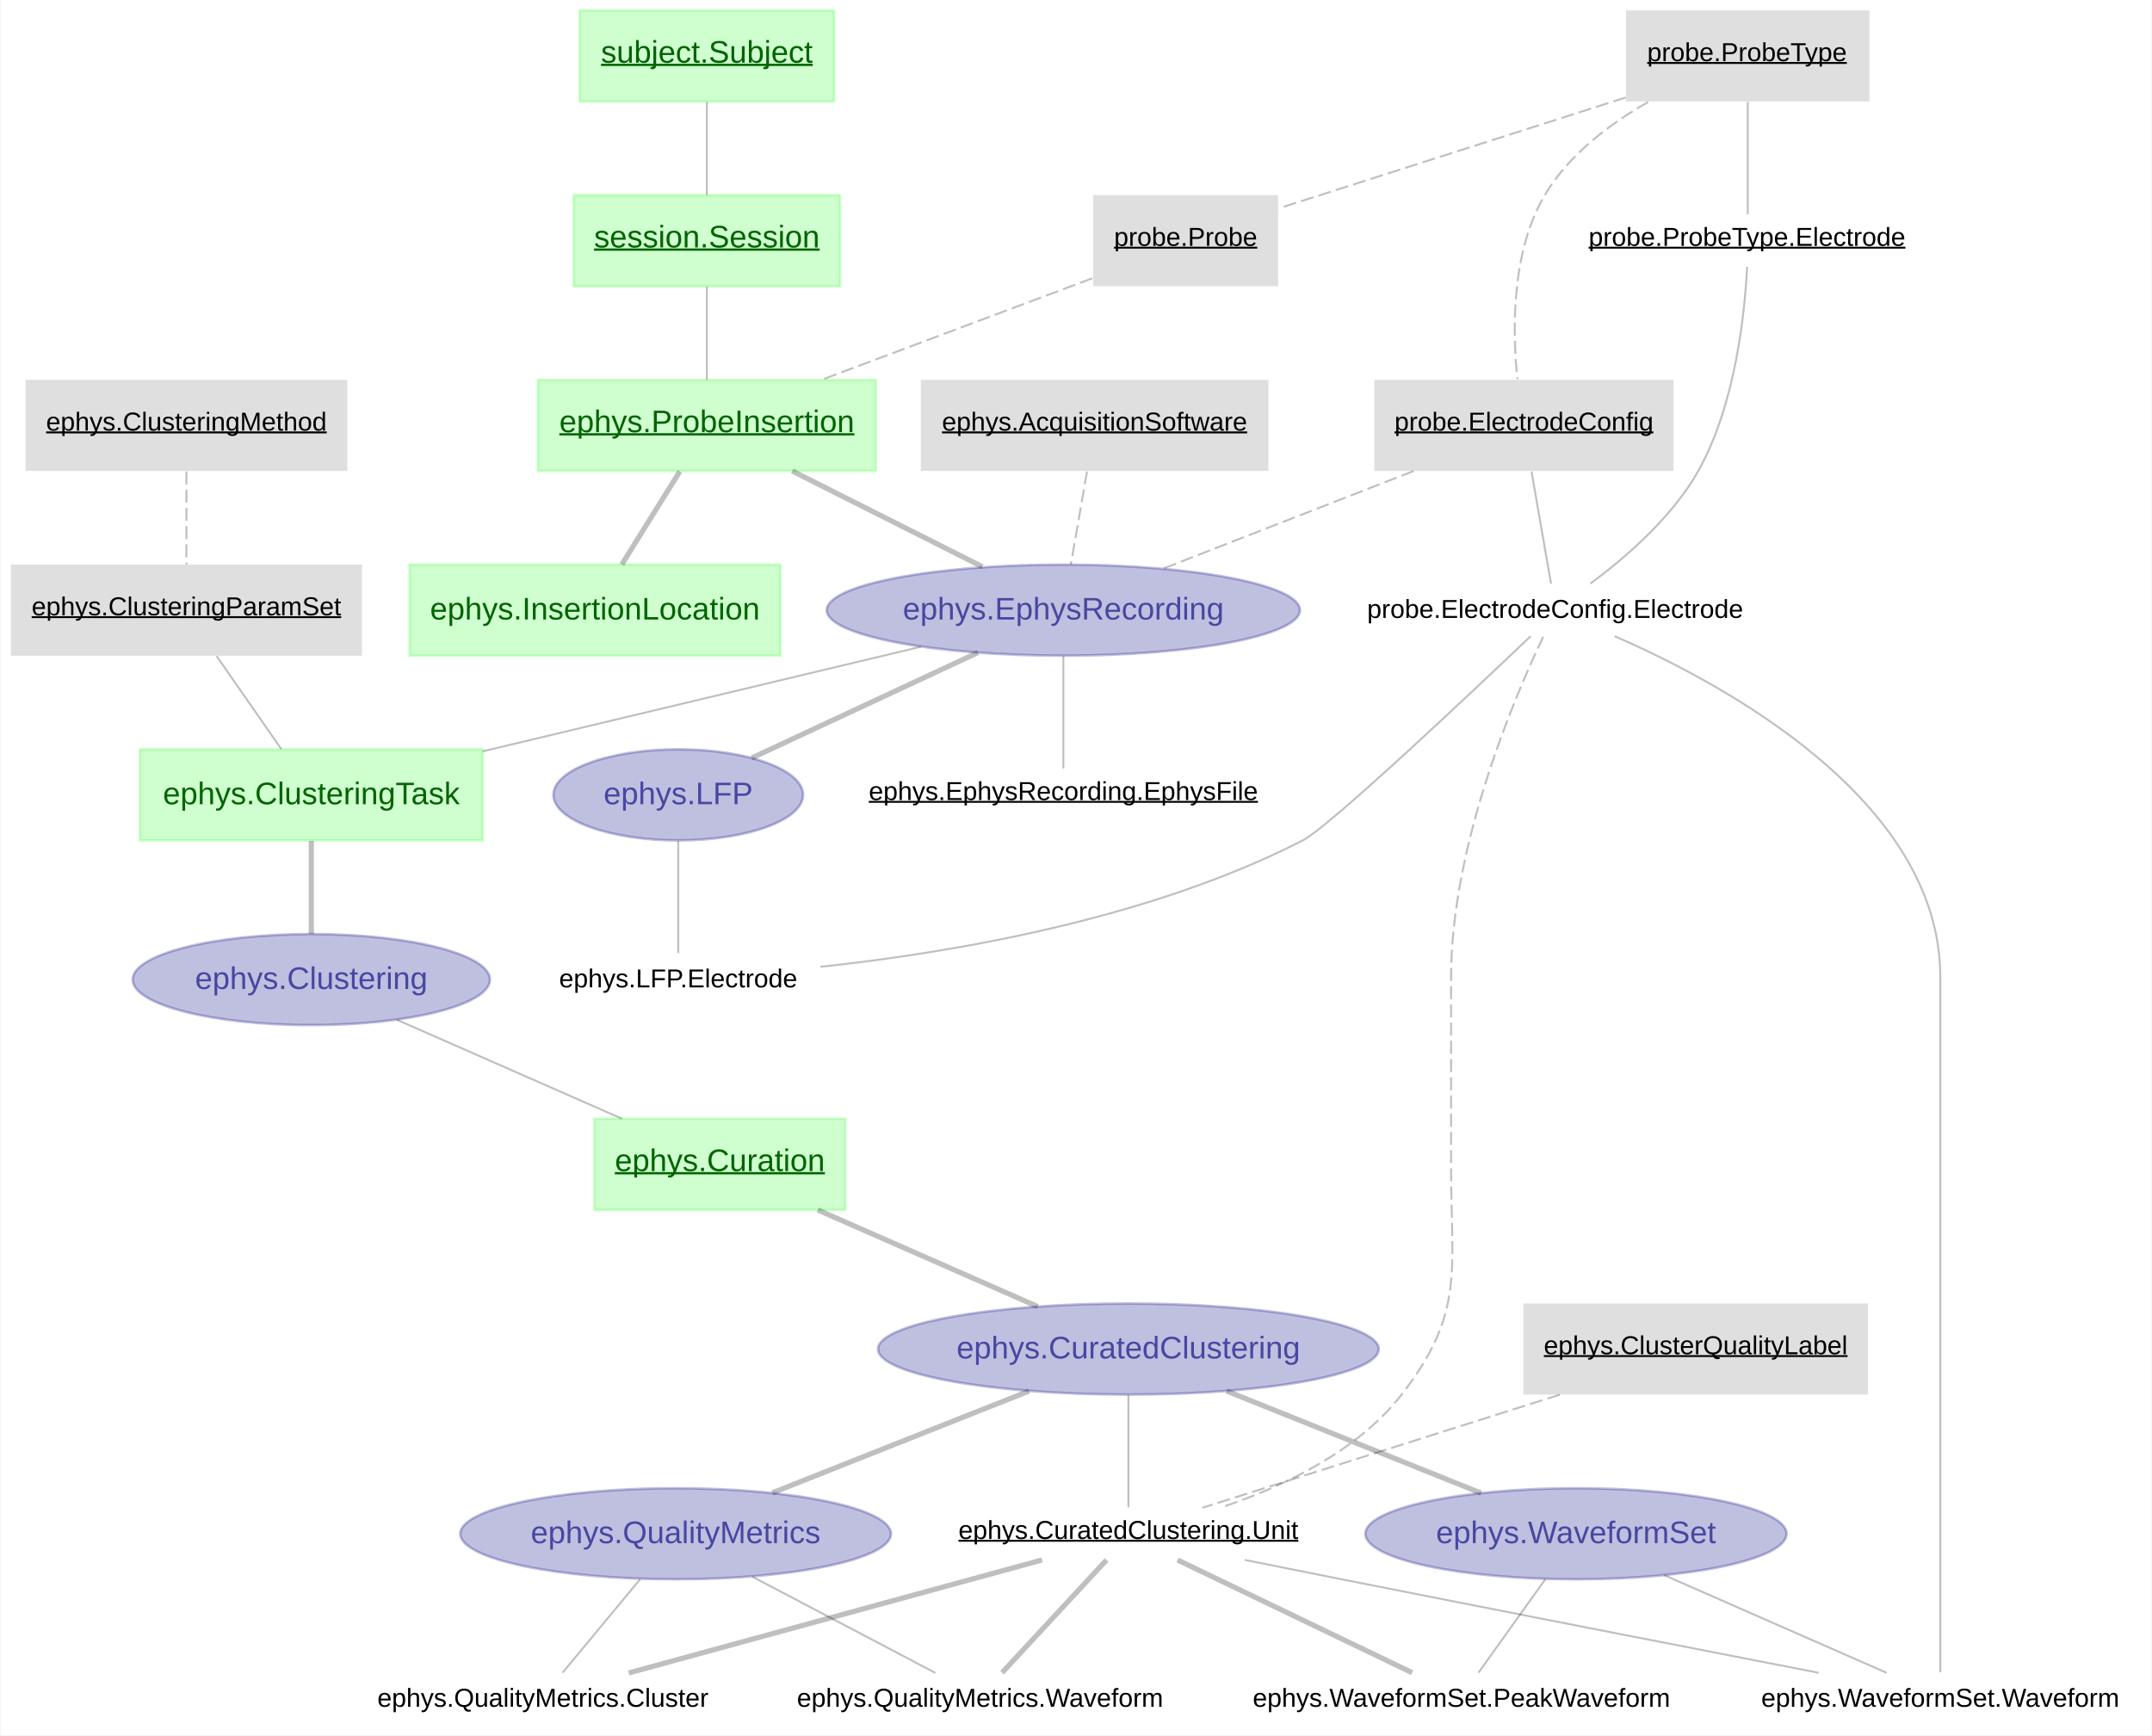
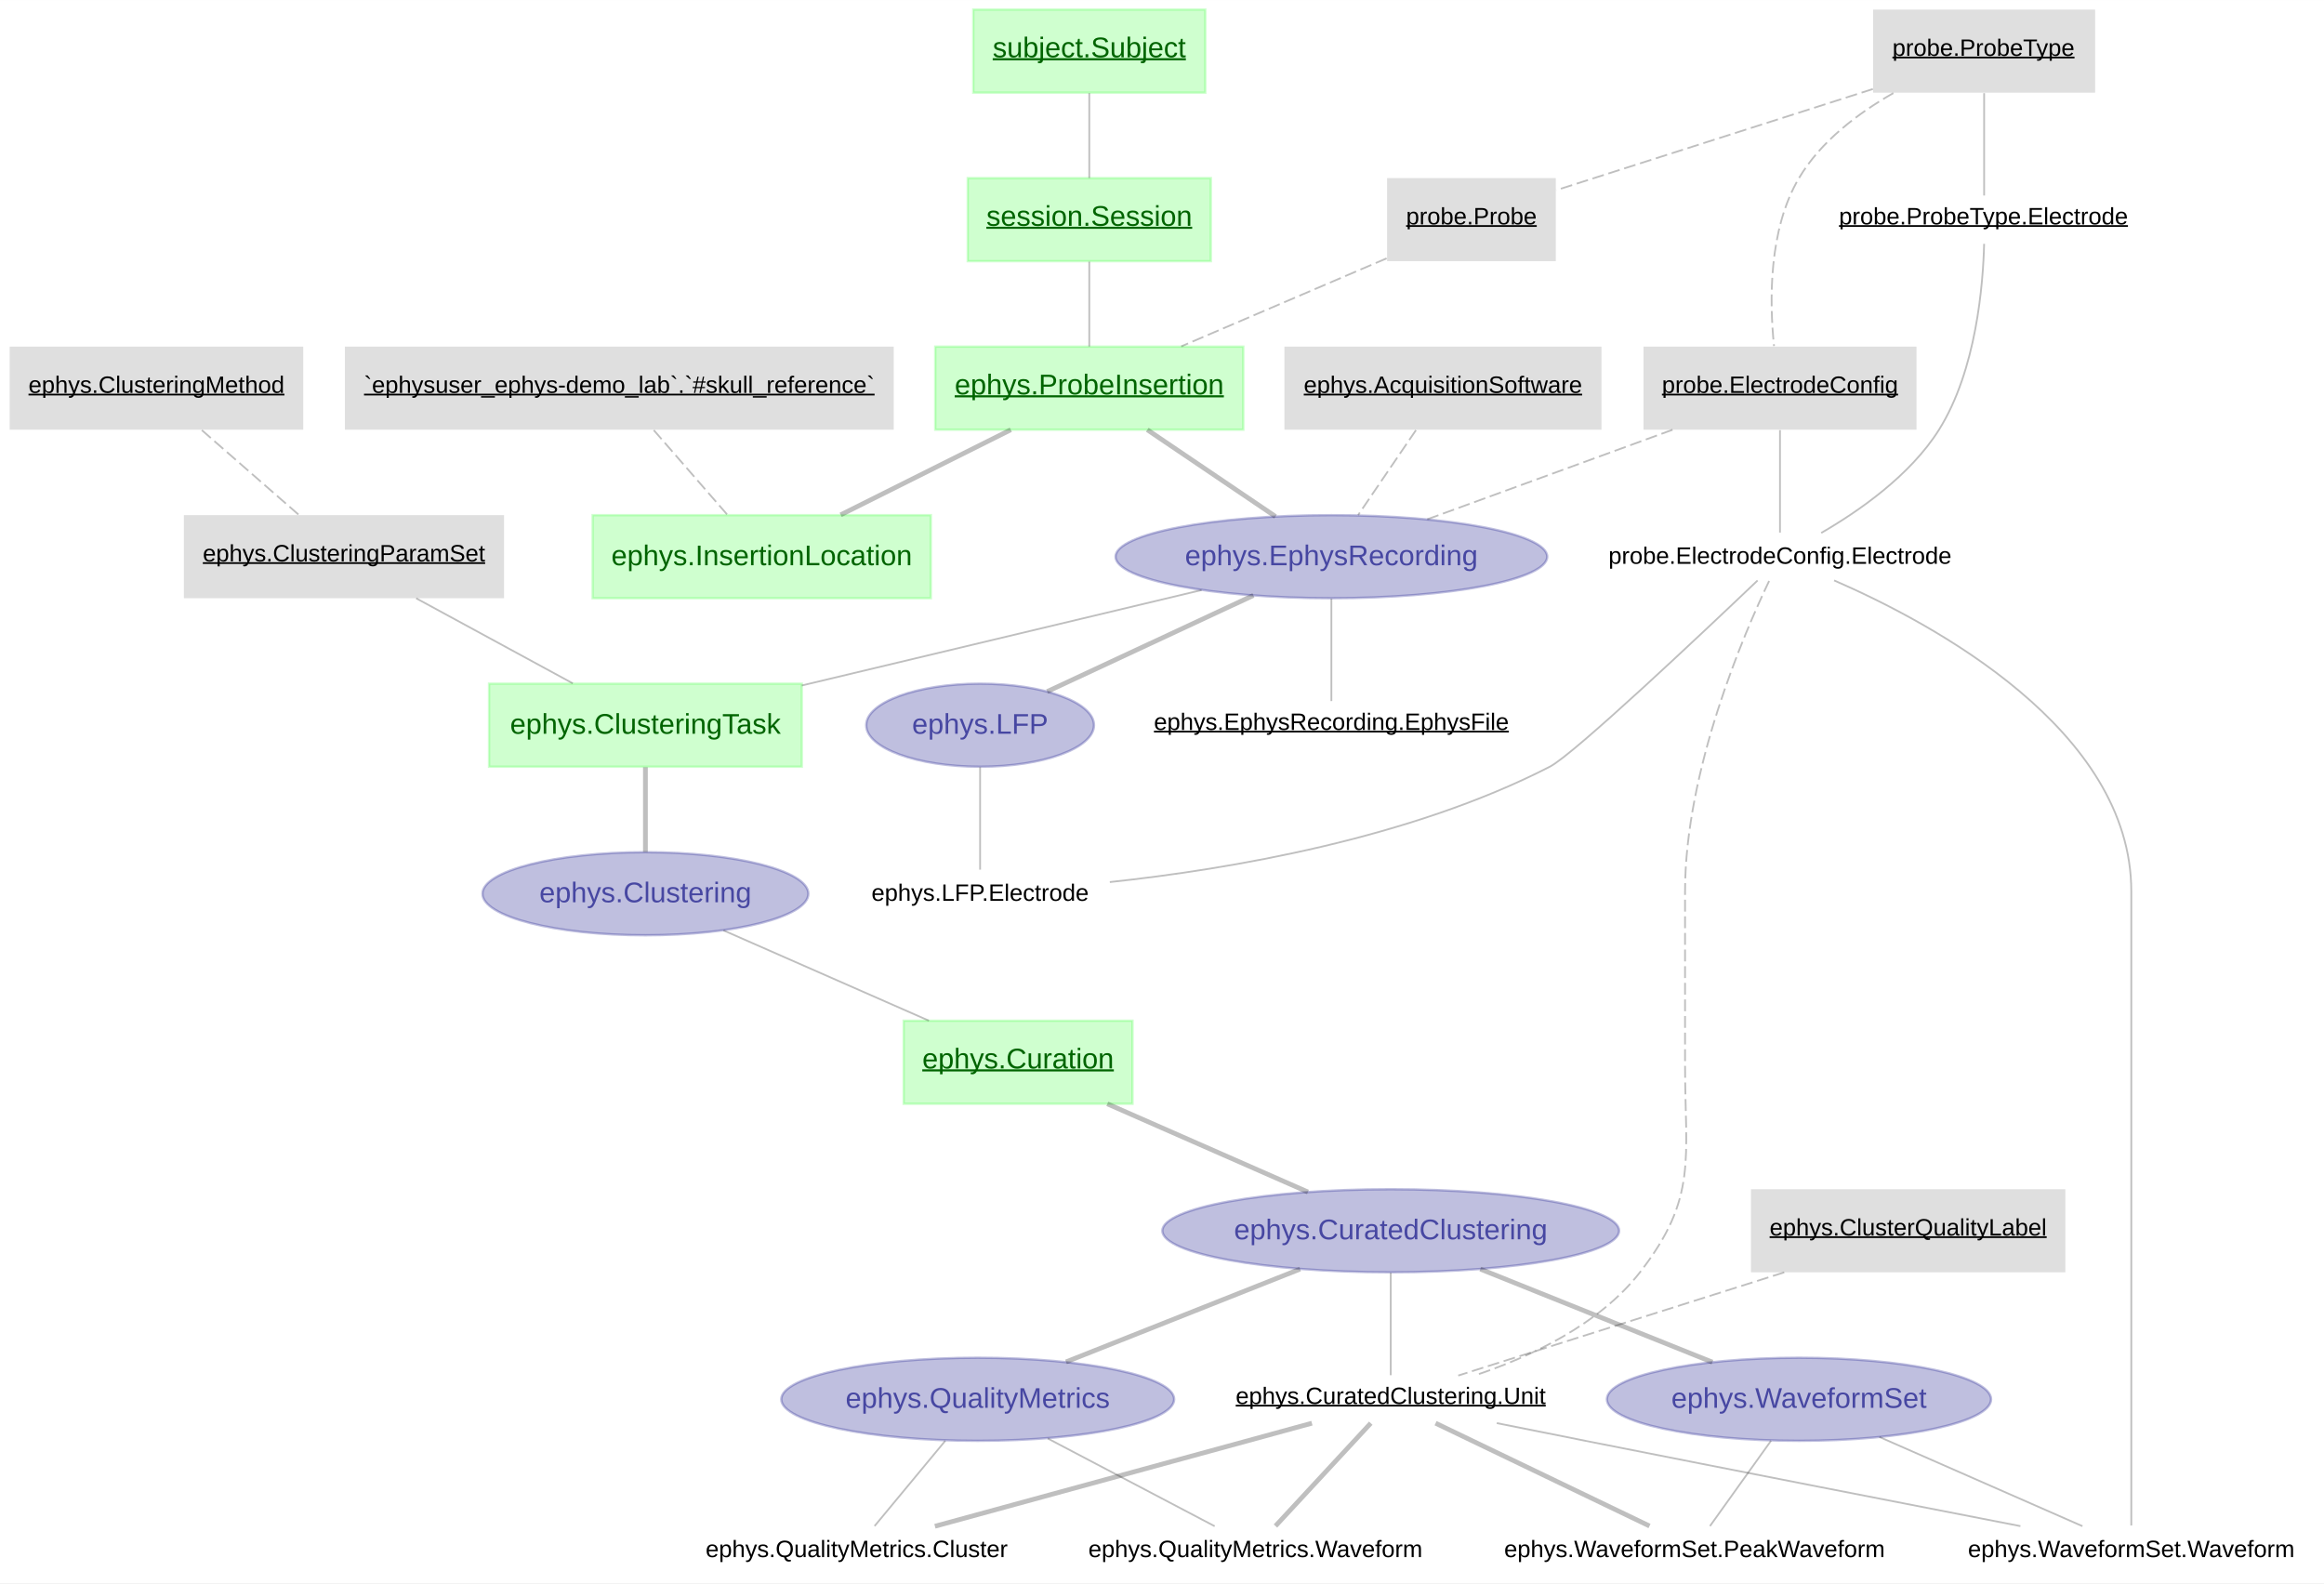
- <svg xmlns="http://www.w3.org/2000/svg" xmlns:xlink="http://www.w3.org/1999/xlink" width="827pt" height="667pt" viewBox="0.00 0.00 826.66 667.00">
+ <svg xmlns="http://www.w3.org/2000/svg" xmlns:xlink="http://www.w3.org/1999/xlink" width="979pt" height="667pt" viewBox="0.00 0.00 979.11 667.00">
  <g id="graph0" class="graph" transform="scale(1 1) rotate(0) translate(4 663)">
-     <polygon fill="white" stroke="transparent" points="-4,4 -4,-663 822.66,-663 822.66,4 -4,4" />
+     <polygon fill="white" stroke="transparent" points="-4,4 -4,-663 975.11,-663 975.11,4 -4,4" />
    <g id="node1" class="node">
-       <g id="a_node1">
+       <polygon fill="#000000" fill-opacity="0.125" stroke="transparent" points="372.53,-517 141.31,-517 141.31,-482 372.53,-482 372.53,-517" />
+       <text text-anchor="start" x="149.36" y="-497.5" font-family="arial" text-decoration="underline" font-size="10.00">`ephysuser_ephys-demo_lab`.`#skull_reference`</text>
+     </g>
+     <g id="node21" class="node">
+       <g id="a_node21">
+         <a xlink:title="→ ephys.ProbeInsertion ------------------------------ → `ephysuser_ephys-demo_lab`.`#skull_reference` ap_location           ml_location           depth                 theta=null            phi=null              beta=null             ">
+           <polygon fill="#00ff00" fill-opacity="0.188" stroke="#00ff00" stroke-opacity="0.188" points="388.17,-446 245.67,-446 245.67,-411 388.17,-411 388.17,-446" />
+           <text text-anchor="middle" x="316.92" y="-424.9" font-family="arial" font-size="12.00" fill="darkgreen">ephys.InsertionLocation</text>
+         </a>
+       </g>
+     </g>
+     <g id="edge1" class="edge">
+       <path fill="none" stroke="#000000" stroke-width="0.75" stroke-dasharray="5,2" stroke-opacity="0.251" d="M271.44,-481.8C280.88,-470.95 293.12,-456.87 302.53,-446.05" />
+     </g>
+     <g id="node2" class="node">
+       <g id="a_node2">
+         <a xlink:title="→ ephys.WaveformSet → ephys.CuratedClustering.Unit → probe.ElectrodeConfig.Electrode ------------------------------ waveform_mean         waveforms=null        ">
+           <polygon fill="transparent" stroke="transparent" points="971.29,-20 816.54,-20 816.54,0 971.29,0 971.29,-20" />
+           <text text-anchor="middle" x="893.92" y="-7" font-family="arial" font-size="10.00">ephys.WaveformSet.Waveform</text>
+         </a>
+       </g>
+     </g>
+     <g id="node3" class="node">
+       <g id="a_node3">
+         <a xlink:title="subject               ------------------------------ subject_nickname=&quot;&quot;   sex                   subject_birth_date    subject_description=&quot;&quot;  ">
+           <polygon fill="#00ff00" fill-opacity="0.188" stroke="#00ff00" stroke-opacity="0.188" points="503.8,-659 406.04,-659 406.04,-624 503.8,-624 503.8,-659" />
+           <text text-anchor="start" x="414.23" y="-638.9" font-family="arial" text-decoration="underline" font-size="12.00" fill="darkgreen">subject.Subject</text>
+         </a>
+       </g>
+     </g>
+     <g id="node19" class="node">
+       <g id="a_node19">
+         <a xlink:title="→ subject.Subject session_datetime      ">
+           <polygon fill="#00ff00" fill-opacity="0.188" stroke="#00ff00" stroke-opacity="0.188" points="506.13,-588 403.71,-588 403.71,-553 506.13,-553 506.13,-588" />
+           <text text-anchor="start" x="411.56" y="-567.9" font-family="arial" text-decoration="underline" font-size="12.00" fill="darkgreen">session.Session</text>
+         </a>
+       </g>
+     </g>
+     <g id="edge2" class="edge">
+       <path fill="none" stroke="#000000" stroke-width="0.75" stroke-opacity="0.251" d="M454.92,-623.8C454.92,-612.95 454.92,-598.87 454.92,-588.05" />
+     </g>
+     <g id="node4" class="node">
+       <g id="a_node4">
+         <a xlink:title="→ probe.ElectrodeConfig → probe.ProbeType.Electrode ">
+           <polygon fill="transparent" stroke="transparent" points="825.95,-438.5 665.89,-438.5 665.89,-418.5 825.95,-418.5 825.95,-438.5" />
+           <text text-anchor="middle" x="745.92" y="-425.5" font-family="arial" font-size="10.00">probe.ElectrodeConfig.Electrode</text>
+         </a>
+       </g>
+     </g>
+     <g id="edge3" class="edge">
+       <path fill="none" stroke="#000000" stroke-width="0.75" stroke-opacity="0.251" d="M768.72,-418.5C810.23,-400.44 893.92,-355.59 893.92,-287.5 893.92,-287.5 893.92,-287.5 893.92,-143.5 893.92,-97.26 893.92,-41.95 893.92,-20.32" />
+     </g>
+     <g id="node9" class="node">
+       <g id="a_node9">
+         <a xlink:title="→ ephys.CuratedClustering unit                  ------------------------------ → probe.ElectrodeConfig.Electrode → ephys.ClusterQualityLabel spike_count           spike_times           spike_sites           spike_depths=null     ">
+           <polygon fill="transparent" stroke="transparent" points="655.04,-83.5 508.8,-83.5 508.8,-63.5 655.04,-63.5 655.04,-83.5" />
+           <text text-anchor="start" x="516.61" y="-71.5" font-family="arial" text-decoration="underline" font-size="10.00">ephys.CuratedClustering.Unit</text>
+         </a>
+       </g>
+     </g>
+     <g id="edge4" class="edge">
+       <path fill="none" stroke="#000000" stroke-width="0.75" stroke-dasharray="5,2" stroke-opacity="0.251" d="M741.33,-418.26C730.82,-396.21 705.92,-338.56 705.92,-287.5 705.92,-287.5 705.92,-287.5 705.92,-214.5 705.92,-174.7 711.33,-158.43 686.92,-127 669.66,-104.79 640.5,-91.27 617.28,-83.52" />
+     </g>
+     <g id="node25" class="node">
+       <g id="a_node25">
+         <a xlink:title="→ ephys.LFP → probe.ElectrodeConfig.Electrode ------------------------------ lfp                   ">
+           <polygon fill="transparent" stroke="transparent" points="463.25,-296.5 354.59,-296.5 354.59,-276.5 463.25,-276.5 463.25,-296.5" />
+           <text text-anchor="middle" x="408.92" y="-283.5" font-family="arial" font-size="10.00">ephys.LFP.Electrode</text>
+         </a>
+       </g>
+     </g>
+     <g id="edge5" class="edge">
+       <path fill="none" stroke="#000000" stroke-width="0.75" stroke-opacity="0.251" d="M736.48,-418.48C714.15,-397.2 659.16,-345.26 648.92,-340 589.93,-309.69 514.05,-296.83 463.57,-291.41" />
+     </g>
+     <g id="node5" class="node">
+       <g id="a_node5">
+         <a xlink:title="probe                 ------------------------------ → probe.ProbeType probe_comment=&quot;&quot;      ">
+           <polygon fill="#000000" fill-opacity="0.125" stroke="transparent" points="651.46,-588 580.38,-588 580.38,-553 651.46,-553 651.46,-588" />
+           <text text-anchor="start" x="588.4" y="-568.5" font-family="arial" text-decoration="underline" font-size="10.00">probe.Probe</text>
+         </a>
+       </g>
+     </g>
+     <g id="node14" class="node">
+       <g id="a_node14">
+         <a xlink:title="→ session.Session insertion_number      ------------------------------ → probe.Probe ">
+           <polygon fill="#00ff00" fill-opacity="0.188" stroke="#00ff00" stroke-opacity="0.188" points="519.82,-517 390.02,-517 390.02,-482 519.82,-482 519.82,-517" />
+           <text text-anchor="start" x="398.22" y="-496.9" font-family="arial" text-decoration="underline" font-size="12.00" fill="darkgreen">ephys.ProbeInsertion</text>
+         </a>
+       </g>
+     </g>
+     <g id="edge6" class="edge">
+       <path fill="none" stroke="#000000" stroke-width="0.75" stroke-dasharray="5,2" stroke-opacity="0.251" d="M580.19,-554.19C554.53,-543.19 519.97,-528.38 493.65,-517.1" />
+     </g>
+     <g id="node6" class="node">
+       <g id="a_node6">
        <a xlink:title="→ ephys.CuratedClustering ">
-           <ellipse fill="#00007f" fill-opacity="0.251" stroke="#00007f" stroke-opacity="0.251" cx="601.47" cy="-73.5" rx="80.93" ry="17.5" />
-           <text text-anchor="middle" x="601.47" y="-69.9" font-family="arial" font-size="12.00" fill="#00007f" fill-opacity="0.627">ephys.WaveformSet</text>
-         </a>
-       </g>
-     </g>
-     <g id="node8" class="node">
-       <g id="a_node8">
-         <a xlink:title="→ ephys.WaveformSet → ephys.CuratedClustering.Unit → probe.ElectrodeConfig.Electrode ------------------------------ waveform_mean         waveforms=null        ">
-           <polygon fill="transparent" stroke="transparent" points="818.85,-20 664.1,-20 664.1,0 818.85,0 818.85,-20" />
-           <text text-anchor="middle" x="741.47" y="-7" font-family="arial" font-size="10.00">ephys.WaveformSet.Waveform</text>
-         </a>
-       </g>
-     </g>
-     <g id="edge1" class="edge">
-       <path fill="none" stroke="#000000" stroke-width="0.75" stroke-opacity="0.251" d="M635.36,-57.61C662.07,-45.88 698.43,-29.91 720.9,-20.04" />
+           <ellipse fill="#00007f" fill-opacity="0.251" stroke="#00007f" stroke-opacity="0.251" cx="753.92" cy="-73.5" rx="80.93" ry="17.5" />
+           <text text-anchor="middle" x="753.92" y="-69.9" font-family="arial" font-size="12.00" fill="#00007f" fill-opacity="0.627">ephys.WaveformSet</text>
+         </a>
+       </g>
+     </g>
+     <g id="edge7" class="edge">
+       <path fill="none" stroke="#000000" stroke-width="0.75" stroke-opacity="0.251" d="M787.81,-57.61C814.51,-45.88 850.87,-29.91 873.35,-20.04" />
    </g>
    <g id="node26" class="node">
      <g id="a_node26">
        <a xlink:title="→ ephys.WaveformSet → ephys.CuratedClustering.Unit ------------------------------ peak_electrode_waveform  ">
-           <polygon fill="transparent" stroke="transparent" points="646.14,-20 468.81,-20 468.81,0 646.14,0 646.14,-20" />
-           <text text-anchor="middle" x="557.47" y="-7" font-family="arial" font-size="10.00">ephys.WaveformSet.PeakWaveform</text>
-         </a>
-       </g>
-     </g>
-     <g id="edge2" class="edge">
-       <path fill="none" stroke="#000000" stroke-width="0.75" stroke-opacity="0.251" d="M589.68,-56.02C581.43,-44.49 570.73,-29.53 563.98,-20.09" />
-     </g>
-     <g id="node2" class="node">
-       <g id="a_node2">
-         <a xlink:title="→ probe.ElectrodeConfig → probe.ProbeType.Electrode ">
-           <polygon fill="transparent" stroke="transparent" points="673.5,-438.5 513.44,-438.5 513.44,-418.5 673.5,-418.5 673.5,-438.5" />
-           <text text-anchor="middle" x="593.47" y="-425.5" font-family="arial" font-size="10.00">probe.ElectrodeConfig.Electrode</text>
-         </a>
-       </g>
-     </g>
-     <g id="node4" class="node">
-       <g id="a_node4">
-         <a xlink:title="→ ephys.LFP → probe.ElectrodeConfig.Electrode ------------------------------ lfp                   ">
-           <polygon fill="transparent" stroke="transparent" points="310.8,-296.5 202.15,-296.5 202.15,-276.5 310.8,-276.5 310.8,-296.5" />
-           <text text-anchor="middle" x="256.47" y="-283.5" font-family="arial" font-size="10.00">ephys.LFP.Electrode</text>
-         </a>
-       </g>
-     </g>
-     <g id="edge3" class="edge">
-       <path fill="none" stroke="#000000" stroke-width="0.75" stroke-opacity="0.251" d="M584.04,-418.48C561.71,-397.2 506.71,-345.26 496.47,-340 437.48,-309.69 361.6,-296.83 311.12,-291.41" />
-     </g>
-     <g id="edge4" class="edge">
-       <path fill="none" stroke="#000000" stroke-width="0.75" stroke-opacity="0.251" d="M616.27,-418.5C657.79,-400.44 741.47,-355.59 741.47,-287.5 741.47,-287.5 741.47,-287.5 741.47,-143.5 741.47,-97.26 741.47,-41.95 741.47,-20.32" />
+           <polygon fill="transparent" stroke="transparent" points="798.59,-20 621.25,-20 621.25,0 798.59,0 798.59,-20" />
+           <text text-anchor="middle" x="709.92" y="-7" font-family="arial" font-size="10.00">ephys.WaveformSet.PeakWaveform</text>
+         </a>
+       </g>
+     </g>
+     <g id="edge8" class="edge">
+       <path fill="none" stroke="#000000" stroke-width="0.75" stroke-opacity="0.251" d="M742.13,-56.02C733.88,-44.49 723.17,-29.53 716.42,-20.09" />
+     </g>
+     <g id="node7" class="node">
+       <g id="a_node7">
+         <a xlink:title="→ ephys.QualityMetrics → ephys.CuratedClustering.Unit ------------------------------ firing_rate=null      snr=null              presence_ratio=null   isi_violation=null    number_violation=null  amplitude_cutoff=null  isolation_distance=null  l_ratio=null          d_prime=null          nn_hit_rate=null      nn_miss_rate=null     silhouette_score=null  max_drift=null        cumulative_drift=null  contamination_rate=null  ">
+           <polygon fill="transparent" stroke="transparent" points="428.68,-20 285.16,-20 285.16,0 428.68,0 428.68,-20" />
+           <text text-anchor="middle" x="356.92" y="-7" font-family="arial" font-size="10.00">ephys.QualityMetrics.Cluster</text>
+         </a>
+       </g>
+     </g>
+     <g id="node8" class="node">
+       <g id="a_node8">
+         <a xlink:title="acq_software          ">
+           <polygon fill="#000000" fill-opacity="0.125" stroke="transparent" points="670.7,-517 537.13,-517 537.13,-482 670.7,-482 670.7,-517" />
+           <text text-anchor="start" x="545.28" y="-497.5" font-family="arial" text-decoration="underline" font-size="10.00">ephys.AcquisitionSoftware</text>
+         </a>
+       </g>
+     </g>
+     <g id="node10" class="node">
+       <g id="a_node10">
+         <a xlink:title="→ ephys.ProbeInsertion ------------------------------ → probe.ElectrodeConfig → ephys.AcquisitionSoftware sampling_rate         recording_datetime    recording_duration    ">
+           <ellipse fill="#00007f" fill-opacity="0.251" stroke="#00007f" stroke-opacity="0.251" cx="556.92" cy="-428.5" rx="90.93" ry="17.5" />
+           <text text-anchor="middle" x="556.92" y="-424.9" font-family="arial" font-size="12.00" fill="#00007f" fill-opacity="0.627">ephys.EphysRecording</text>
+         </a>
+       </g>
+     </g>
+     <g id="edge9" class="edge">
+       <path fill="none" stroke="#000000" stroke-width="0.75" stroke-dasharray="5,2" stroke-opacity="0.251" d="M592.54,-481.8C585.15,-470.95 575.56,-456.87 568.19,-446.05" />
+     </g>
+     <g id="edge10" class="edge">
+       <path fill="none" stroke="#000000" stroke-width="0.75" stroke-opacity="0.251" d="M626.6,-63.46C638.7,-61.03 651.81,-58.4 663.92,-56 727.37,-43.41 800.73,-29.1 847.21,-20.06" />
+     </g>
+     <g id="edge11" class="edge">
+       <path fill="none" stroke="#000000" stroke-width="2" stroke-opacity="0.251" d="M548.72,-63.43C506.06,-51.76 432.44,-31.64 389.89,-20.01" />
+     </g>
+     <g id="node15" class="node">
+       <g id="a_node15">
+         <a xlink:title="→ ephys.QualityMetrics → ephys.CuratedClustering.Unit ------------------------------ amplitude             duration              halfwidth=null        pt_ratio=null         repolarization_slope=null  recovery_slope=null   spread=null           velocity_above=null   velocity_below=null   ">
+           <polygon fill="transparent" stroke="transparent" points="603.57,-20 446.27,-20 446.27,0 603.57,0 603.57,-20" />
+           <text text-anchor="middle" x="524.92" y="-7" font-family="arial" font-size="10.00">ephys.QualityMetrics.Waveform</text>
+         </a>
+       </g>
+     </g>
+     <g id="edge12" class="edge">
+       <path fill="none" stroke="#000000" stroke-width="2" stroke-opacity="0.251" d="M573.51,-63.43C562.73,-51.8 544.16,-31.76 533.36,-20.11" />
+     </g>
+     <g id="edge13" class="edge">
+       <path fill="none" stroke="#000000" stroke-width="2" stroke-opacity="0.251" d="M600.81,-63.43C625.01,-51.8 666.72,-31.76 690.95,-20.11" />
+     </g>
+     <g id="node13" class="node">
+       <g id="a_node13">
+         <a xlink:title="→ ephys.EphysRecording file_path             ">
+           <polygon fill="transparent" stroke="transparent" points="639.44,-367.5 474.4,-367.5 474.4,-347.5 639.44,-347.5 639.44,-367.5" />
+           <text text-anchor="start" x="482.16" y="-355.5" font-family="arial" text-decoration="underline" font-size="10.00">ephys.EphysRecording.EphysFile</text>
+         </a>
+       </g>
+     </g>
+     <g id="edge14" class="edge">
+       <path fill="none" stroke="#000000" stroke-width="0.75" stroke-opacity="0.251" d="M556.92,-410.8C556.92,-397.24 556.92,-378.62 556.92,-367.65" />
+     </g>
+     <g id="node28" class="node">
+       <g id="a_node28">
+         <a xlink:title="→ ephys.EphysRecording → ephys.ClusteringParamSet ------------------------------ clustering_output_dir=&quot;&quot;  task_mode=&quot;load&quot;      ">
+           <polygon fill="#00ff00" fill-opacity="0.188" stroke="#00ff00" stroke-opacity="0.188" points="333.8,-375 202.04,-375 202.04,-340 333.8,-340 333.8,-375" />
+           <text text-anchor="middle" x="267.92" y="-353.9" font-family="arial" font-size="12.00" fill="darkgreen">ephys.ClusteringTask</text>
+         </a>
+       </g>
+     </g>
+     <g id="edge15" class="edge">
+       <path fill="none" stroke="#000000" stroke-width="0.75" stroke-opacity="0.251" d="M502.22,-414.44C454.36,-403.01 384.71,-386.38 333.79,-374.23" />
+     </g>
+     <g id="node29" class="node">
+       <g id="a_node29">
+         <a xlink:title="→ ephys.EphysRecording ------------------------------ lfp_sampling_rate     lfp_time_stamps       lfp_mean              ">
+           <ellipse fill="#00007f" fill-opacity="0.251" stroke="#00007f" stroke-opacity="0.251" cx="408.92" cy="-357.5" rx="47.98" ry="17.5" />
+           <text text-anchor="middle" x="408.92" y="-353.9" font-family="arial" font-size="12.00" fill="#00007f" fill-opacity="0.627">ephys.LFP</text>
+         </a>
+       </g>
+     </g>
+     <g id="edge16" class="edge">
+       <path fill="none" stroke="#000000" stroke-width="2" stroke-opacity="0.251" d="M524.07,-412.19C498.01,-400.04 461.97,-383.23 437.19,-371.68" />
+     </g>
+     <g id="node11" class="node">
+       <g id="a_node11">
+         <a xlink:title="→ ephys.CuratedClustering ">
+           <ellipse fill="#00007f" fill-opacity="0.251" stroke="#00007f" stroke-opacity="0.251" cx="407.92" cy="-73.5" rx="82.76" ry="17.5" />
+           <text text-anchor="middle" x="407.92" y="-69.9" font-family="arial" font-size="12.00" fill="#00007f" fill-opacity="0.627">ephys.QualityMetrics</text>
+         </a>
+       </g>
+     </g>
+     <g id="edge17" class="edge">
+       <path fill="none" stroke="#000000" stroke-width="0.75" stroke-opacity="0.251" d="M394.25,-56.02C384.69,-44.49 372.28,-29.53 364.46,-20.09" />
+     </g>
+     <g id="edge18" class="edge">
+       <path fill="none" stroke="#000000" stroke-width="0.75" stroke-opacity="0.251" d="M437.44,-56.98C459.65,-45.31 489.3,-29.72 507.75,-20.02" />
+     </g>
+     <g id="node12" class="node">
+       <g id="a_node12">
+         <a xlink:title="paramset_idx          ------------------------------ → ephys.ClusteringMethod paramset_desc         param_set_hash        params                UNIQUE INDEX (param_set_hash) ">
+           <polygon fill="#000000" fill-opacity="0.125" stroke="transparent" points="208.36,-446 73.47,-446 73.47,-411 208.36,-411 208.36,-446" />
+           <text text-anchor="start" x="81.45" y="-426.5" font-family="arial" text-decoration="underline" font-size="10.00">ephys.ClusteringParamSet</text>
+         </a>
+       </g>
+     </g>
+     <g id="edge19" class="edge">
+       <path fill="none" stroke="#000000" stroke-width="0.75" stroke-opacity="0.251" d="M171.34,-410.97C191.3,-400.13 217.31,-386 237.31,-375.13" />
+     </g>
+     <g id="edge20" class="edge">
+       <path fill="none" stroke="#000000" stroke-width="2" stroke-opacity="0.251" d="M479.35,-481.97C495.73,-470.89 517.19,-456.37 533.39,-445.42" />
+     </g>
+     <g id="edge21" class="edge">
+       <path fill="none" stroke="#000000" stroke-width="2" stroke-opacity="0.251" d="M421.86,-481.97C400.18,-471.13 371.91,-457 350.18,-446.13" />
+     </g>
+     <g id="node16" class="node">
+       <g id="a_node16">
+         <a xlink:title="→ ephys.Clustering curation_id           ------------------------------ curation_time         curation_output_dir   quality_control       manual_curation       curation_note=&quot;&quot;      ">
+           <polygon fill="#00ff00" fill-opacity="0.188" stroke="#00ff00" stroke-opacity="0.188" points="473.13,-233 376.71,-233 376.71,-198 473.13,-198 473.13,-233" />
+           <text text-anchor="start" x="384.56" y="-212.9" font-family="arial" text-decoration="underline" font-size="12.00" fill="darkgreen">ephys.Curation</text>
+         </a>
+       </g>
+     </g>
+     <g id="node24" class="node">
+       <g id="a_node24">
+         <a xlink:title="→ ephys.Curation ">
+           <ellipse fill="#00007f" fill-opacity="0.251" stroke="#00007f" stroke-opacity="0.251" cx="581.92" cy="-144.5" rx="96.21" ry="17.5" />
+           <text text-anchor="middle" x="581.92" y="-140.9" font-family="arial" font-size="12.00" fill="#00007f" fill-opacity="0.627">ephys.CuratedClustering</text>
+         </a>
+       </g>
+     </g>
+     <g id="edge22" class="edge">
+       <path fill="none" stroke="#000000" stroke-width="2" stroke-opacity="0.251" d="M462.52,-197.97C488.2,-186.69 521.97,-171.85 547.04,-160.83" />
+     </g>
+     <g id="node17" class="node">
+       <g id="a_node17">
+         <a xlink:title="→ ephys.ClusteringTask ------------------------------ clustering_time       package_version=&quot;&quot;    ">
+           <ellipse fill="#00007f" fill-opacity="0.251" stroke="#00007f" stroke-opacity="0.251" cx="267.92" cy="-286.5" rx="68.65" ry="17.5" />
+           <text text-anchor="middle" x="267.92" y="-282.9" font-family="arial" font-size="12.00" fill="#00007f" fill-opacity="0.627">ephys.Clustering</text>
+         </a>
+       </g>
+     </g>
+     <g id="edge23" class="edge">
+       <path fill="none" stroke="#000000" stroke-width="0.75" stroke-opacity="0.251" d="M300.83,-271.04C326.1,-259.93 361.01,-244.59 387.36,-233" />
    </g>
    <g id="node18" class="node">
      <g id="a_node18">
-         <a xlink:title="→ ephys.CuratedClustering unit                  ------------------------------ → probe.ElectrodeConfig.Electrode → ephys.ClusterQualityLabel spike_count           spike_times           spike_sites           spike_depths=null     ">
-           <polygon fill="transparent" stroke="transparent" points="502.59,-83.5 356.35,-83.5 356.35,-63.5 502.59,-63.5 502.59,-83.5" />
-           <text text-anchor="start" x="364.16" y="-71.5" font-family="arial" text-decoration="underline" font-size="10.00">ephys.CuratedClustering.Unit</text>
-         </a>
-       </g>
-     </g>
-     <g id="edge5" class="edge">
-       <path fill="none" stroke="#000000" stroke-width="0.75" stroke-dasharray="5,2" stroke-opacity="0.251" d="M588.88,-418.26C578.38,-396.21 553.47,-338.56 553.47,-287.5 553.47,-287.5 553.47,-287.5 553.47,-214.5 553.47,-174.7 558.89,-158.43 534.47,-127 517.22,-104.79 488.05,-91.27 464.83,-83.52" />
-     </g>
-     <g id="node3" class="node">
-       <g id="a_node3">
-         <a xlink:title="→ ephys.EphysRecording file_path             ">
-           <polygon fill="transparent" stroke="transparent" points="486.99,-367.5 321.95,-367.5 321.95,-347.5 486.99,-347.5 486.99,-367.5" />
-           <text text-anchor="start" x="329.71" y="-355.5" font-family="arial" text-decoration="underline" font-size="10.00">ephys.EphysRecording.EphysFile</text>
-         </a>
-       </g>
-     </g>
-     <g id="node5" class="node">
-       <g id="a_node5">
-         <a xlink:title="→ ephys.ClusteringTask ------------------------------ clustering_time       package_version=&quot;&quot;    ">
-           <ellipse fill="#00007f" fill-opacity="0.251" stroke="#00007f" stroke-opacity="0.251" cx="115.47" cy="-286.5" rx="68.65" ry="17.5" />
-           <text text-anchor="middle" x="115.47" y="-282.9" font-family="arial" font-size="12.00" fill="#00007f" fill-opacity="0.627">ephys.Clustering</text>
-         </a>
-       </g>
-     </g>
-     <g id="node19" class="node">
-       <g id="a_node19">
-         <a xlink:title="→ ephys.Clustering curation_id           ------------------------------ curation_time         curation_output_dir   quality_control       manual_curation       curation_note=&quot;&quot;      ">
-           <polygon fill="#00ff00" fill-opacity="0.188" stroke="#00ff00" stroke-opacity="0.188" points="320.69,-233 224.26,-233 224.26,-198 320.69,-198 320.69,-233" />
-           <text text-anchor="start" x="232.12" y="-212.9" font-family="arial" text-decoration="underline" font-size="12.00" fill="darkgreen">ephys.Curation</text>
-         </a>
-       </g>
-     </g>
-     <g id="edge6" class="edge">
-       <path fill="none" stroke="#000000" stroke-width="0.75" stroke-opacity="0.251" d="M148.39,-271.04C173.65,-259.93 208.56,-244.59 234.92,-233" />
-     </g>
-     <g id="node6" class="node">
-       <g id="a_node6">
-         <a xlink:title="→ ephys.EphysRecording → ephys.ClusteringParamSet ------------------------------ clustering_output_dir=&quot;&quot;  task_mode=&quot;load&quot;      ">
-           <polygon fill="#00ff00" fill-opacity="0.188" stroke="#00ff00" stroke-opacity="0.188" points="181.36,-375 49.59,-375 49.59,-340 181.36,-340 181.36,-375" />
-           <text text-anchor="middle" x="115.47" y="-353.9" font-family="arial" font-size="12.00" fill="darkgreen">ephys.ClusteringTask</text>
-         </a>
-       </g>
-     </g>
-     <g id="edge7" class="edge">
-       <path fill="none" stroke="#000000" stroke-width="2" stroke-opacity="0.251" d="M115.47,-339.8C115.47,-328.95 115.47,-314.87 115.47,-304.05" />
-     </g>
-     <g id="node7" class="node">
-       <g id="a_node7">
-         <a xlink:title="→ ephys.ProbeInsertion ------------------------------ → probe.ElectrodeConfig → ephys.AcquisitionSoftware sampling_rate         recording_datetime    recording_duration    ">
-           <ellipse fill="#00007f" fill-opacity="0.251" stroke="#00007f" stroke-opacity="0.251" cx="404.47" cy="-428.5" rx="90.93" ry="17.5" />
-           <text text-anchor="middle" x="404.47" y="-424.9" font-family="arial" font-size="12.00" fill="#00007f" fill-opacity="0.627">ephys.EphysRecording</text>
-         </a>
-       </g>
-     </g>
-     <g id="edge8" class="edge">
-       <path fill="none" stroke="#000000" stroke-width="0.75" stroke-opacity="0.251" d="M404.47,-410.8C404.47,-397.24 404.47,-378.62 404.47,-367.65" />
-     </g>
-     <g id="edge9" class="edge">
-       <path fill="none" stroke="#000000" stroke-width="0.75" stroke-opacity="0.251" d="M349.77,-414.44C301.91,-403.01 232.26,-386.38 181.35,-374.23" />
-     </g>
-     <g id="node24" class="node">
-       <g id="a_node24">
-         <a xlink:title="→ ephys.EphysRecording ------------------------------ lfp_sampling_rate     lfp_time_stamps       lfp_mean              ">
-           <ellipse fill="#00007f" fill-opacity="0.251" stroke="#00007f" stroke-opacity="0.251" cx="256.47" cy="-357.5" rx="47.98" ry="17.5" />
-           <text text-anchor="middle" x="256.47" y="-353.9" font-family="arial" font-size="12.00" fill="#00007f" fill-opacity="0.627">ephys.LFP</text>
-         </a>
-       </g>
-     </g>
-     <g id="edge10" class="edge">
-       <path fill="none" stroke="#000000" stroke-width="2" stroke-opacity="0.251" d="M371.63,-412.19C345.57,-400.04 309.53,-383.23 284.74,-371.68" />
-     </g>
-     <g id="node9" class="node">
-       <g id="a_node9">
        <a xlink:title="electrode_config_hash  ------------------------------ → probe.ProbeType electrode_config_name  ">
-           <polygon fill="#000000" fill-opacity="0.125" stroke="transparent" points="638.98,-517 523.96,-517 523.96,-482 638.98,-482 638.98,-517" />
-           <text text-anchor="start" x="531.72" y="-497.5" font-family="arial" text-decoration="underline" font-size="10.00">probe.ElectrodeConfig</text>
-         </a>
-       </g>
-     </g>
-     <g id="edge11" class="edge">
-       <path fill="none" stroke="#000000" stroke-width="0.75" stroke-opacity="0.251" d="M584.38,-481.8C586.74,-468.24 589.97,-449.62 591.88,-438.65" />
-     </g>
-     <g id="edge12" class="edge">
-       <path fill="none" stroke="#000000" stroke-width="0.75" stroke-dasharray="5,2" stroke-opacity="0.251" d="M539.08,-481.97C509.83,-470.57 471.25,-455.53 442.9,-444.48" />
-     </g>
-     <g id="node10" class="node">
-       <g id="a_node10">
+           <polygon fill="#000000" fill-opacity="0.125" stroke="transparent" points="803.43,-517 688.41,-517 688.41,-482 803.43,-482 803.43,-517" />
+           <text text-anchor="start" x="696.17" y="-497.5" font-family="arial" text-decoration="underline" font-size="10.00">probe.ElectrodeConfig</text>
+         </a>
+       </g>
+     </g>
+     <g id="edge24" class="edge">
+       <path fill="none" stroke="#000000" stroke-width="0.75" stroke-opacity="0.251" d="M745.92,-481.8C745.92,-468.24 745.92,-449.62 745.92,-438.65" />
+     </g>
+     <g id="edge25" class="edge">
+       <path fill="none" stroke="#000000" stroke-width="0.75" stroke-dasharray="5,2" stroke-opacity="0.251" d="M700.65,-481.97C669.2,-470.49 627.65,-455.32 597.32,-444.25" />
+     </g>
+     <g id="edge26" class="edge">
+       <path fill="none" stroke="#000000" stroke-width="0.75" stroke-opacity="0.251" d="M454.92,-552.8C454.92,-541.95 454.92,-527.87 454.92,-517.05" />
+     </g>
+     <g id="node20" class="node">
+       <g id="a_node20">
+         <a xlink:title="→ probe.ProbeType electrode             ------------------------------ shank                 shank_col             shank_row             x_coord=null          y_coord=null          ">
+           <polygon fill="transparent" stroke="transparent" points="901.21,-580.5 762.62,-580.5 762.62,-560.5 901.21,-560.5 901.21,-580.5" />
+           <text text-anchor="start" x="770.77" y="-568.5" font-family="arial" text-decoration="underline" font-size="10.00">probe.ProbeType.Electrode</text>
+         </a>
+       </g>
+     </g>
+     <g id="edge27" class="edge">
+       <path fill="none" stroke="#000000" stroke-width="0.75" stroke-opacity="0.251" d="M831.92,-560.31C831.5,-543.48 828.69,-507.16 812.92,-482 800.75,-462.59 778.76,-447.44 763.29,-438.51" />
+     </g>
+     <g id="node22" class="node">
+       <g id="a_node22">
        <a xlink:title="probe_type            ">
-           <polygon fill="#000000" fill-opacity="0.125" stroke="transparent" points="714.24,-659 620.7,-659 620.7,-624 714.24,-624 714.24,-659" />
-           <text text-anchor="start" x="628.84" y="-639.5" font-family="arial" text-decoration="underline" font-size="10.00">probe.ProbeType</text>
-         </a>
-       </g>
-     </g>
-     <g id="edge13" class="edge">
-       <path fill="none" stroke="#000000" stroke-width="0.75" stroke-dasharray="5,2" stroke-opacity="0.251" d="M629.23,-623.82C614.31,-615.31 598.62,-603.45 589.47,-588 576.57,-566.21 577.03,-535.89 578.96,-517.26" />
-     </g>
-     <g id="node15" class="node">
-       <g id="a_node15">
-         <a xlink:title="probe                 ------------------------------ → probe.ProbeType probe_comment=&quot;&quot;      ">
-           <polygon fill="#000000" fill-opacity="0.125" stroke="transparent" points="487.01,-588 415.93,-588 415.93,-553 487.01,-553 487.01,-588" />
-           <text text-anchor="start" x="423.95" y="-568.5" font-family="arial" text-decoration="underline" font-size="10.00">probe.Probe</text>
-         </a>
-       </g>
-     </g>
-     <g id="edge14" class="edge">
-       <path fill="none" stroke="#000000" stroke-width="0.75" stroke-dasharray="5,2" stroke-opacity="0.251" d="M620.6,-625.53C580.53,-612.73 523.7,-594.57 487.21,-582.92" />
+           <polygon fill="#000000" fill-opacity="0.125" stroke="transparent" points="878.69,-659 785.15,-659 785.15,-624 878.69,-624 878.69,-659" />
+           <text text-anchor="start" x="793.28" y="-639.5" font-family="arial" text-decoration="underline" font-size="10.00">probe.ProbeType</text>
+         </a>
+       </g>
+     </g>
+     <g id="edge28" class="edge">
+       <path fill="none" stroke="#000000" stroke-width="0.75" stroke-dasharray="5,2" stroke-opacity="0.251" d="M785.05,-625.53C744.97,-612.73 688.15,-594.57 651.66,-582.92" />
+     </g>
+     <g id="edge29" class="edge">
+       <path fill="none" stroke="#000000" stroke-width="0.75" stroke-dasharray="5,2" stroke-opacity="0.251" d="M793.68,-623.82C778.76,-615.31 763.07,-603.45 753.92,-588 741.01,-566.21 741.48,-535.89 743.4,-517.26" />
+     </g>
+     <g id="edge30" class="edge">
+       <path fill="none" stroke="#000000" stroke-width="0.75" stroke-opacity="0.251" d="M831.92,-623.8C831.92,-610.24 831.92,-591.62 831.92,-580.65" />
+     </g>
+     <g id="node23" class="node">
+       <g id="a_node23">
+         <a xlink:title="clustering_method     ------------------------------ clustering_method_desc  ">
+           <polygon fill="#000000" fill-opacity="0.125" stroke="transparent" points="123.76,-517 0.08,-517 0.08,-482 123.76,-482 123.76,-517" />
+           <text text-anchor="start" x="8" y="-497.5" font-family="arial" text-decoration="underline" font-size="10.00">ephys.ClusteringMethod</text>
+         </a>
+       </g>
+     </g>
+     <g id="edge31" class="edge">
+       <path fill="none" stroke="#000000" stroke-width="0.75" stroke-dasharray="5,2" stroke-opacity="0.251" d="M81.04,-481.8C93.46,-470.95 109.59,-456.87 121.97,-446.05" />
+     </g>
+     <g id="edge32" class="edge">
+       <path fill="none" stroke="#000000" stroke-width="2" stroke-opacity="0.251" d="M619.66,-128.36C648.74,-116.69 688.69,-100.67 717.44,-89.13" />
+     </g>
+     <g id="edge33" class="edge">
+       <path fill="none" stroke="#000000" stroke-width="0.75" stroke-opacity="0.251" d="M581.92,-126.8C581.92,-113.24 581.92,-94.62 581.92,-83.65" />
+     </g>
+     <g id="edge34" class="edge">
+       <path fill="none" stroke="#000000" stroke-width="2" stroke-opacity="0.251" d="M543.73,-128.36C514.42,-116.73 474.18,-100.78 445.12,-89.25" />
    </g>
    <g id="node27" class="node">
      <g id="a_node27">
-         <a xlink:title="→ probe.ProbeType electrode             ------------------------------ shank                 shank_col             shank_row             x_coord=null          y_coord=null          ">
-           <polygon fill="transparent" stroke="transparent" points="736.77,-580.5 598.18,-580.5 598.18,-560.5 736.77,-560.5 736.77,-580.5" />
-           <text text-anchor="start" x="606.33" y="-568.5" font-family="arial" text-decoration="underline" font-size="10.00">probe.ProbeType.Electrode</text>
-         </a>
-       </g>
-     </g>
-     <g id="edge15" class="edge">
-       <path fill="none" stroke="#000000" stroke-width="0.75" stroke-opacity="0.251" d="M667.47,-623.8C667.47,-610.24 667.47,-591.62 667.47,-580.65" />
-     </g>
-     <g id="node11" class="node">
-       <g id="a_node11">
-         <a xlink:title="acq_software          ">
-           <polygon fill="#000000" fill-opacity="0.125" stroke="transparent" points="483.26,-517 349.69,-517 349.69,-482 483.26,-482 483.26,-517" />
-           <text text-anchor="start" x="357.83" y="-497.5" font-family="arial" text-decoration="underline" font-size="10.00">ephys.AcquisitionSoftware</text>
-         </a>
-       </g>
-     </g>
-     <g id="edge16" class="edge">
-       <path fill="none" stroke="#000000" stroke-width="0.75" stroke-dasharray="5,2" stroke-opacity="0.251" d="M413.57,-481.8C411.68,-470.95 409.23,-456.87 407.35,-446.05" />
-     </g>
-     <g id="node12" class="node">
-       <g id="a_node12">
-         <a xlink:title="→ ephys.ProbeInsertion ------------------------------ → `ephysuser_ephys-demo_lab`.`#skull_reference` ap_location           ml_location           depth                 theta=null            phi=null              beta=null             ">
-           <polygon fill="#00ff00" fill-opacity="0.188" stroke="#00ff00" stroke-opacity="0.188" points="295.72,-446 153.22,-446 153.22,-411 295.72,-411 295.72,-446" />
-           <text text-anchor="middle" x="224.47" y="-424.9" font-family="arial" font-size="12.00" fill="darkgreen">ephys.InsertionLocation</text>
-         </a>
-       </g>
-     </g>
-     <g id="node13" class="node">
-       <g id="a_node13">
-         <a xlink:title="→ session.Session insertion_number      ------------------------------ → probe.Probe ">
-           <polygon fill="#00ff00" fill-opacity="0.188" stroke="#00ff00" stroke-opacity="0.188" points="332.38,-517 202.57,-517 202.57,-482 332.38,-482 332.38,-517" />
-           <text text-anchor="start" x="210.77" y="-496.9" font-family="arial" text-decoration="underline" font-size="12.00" fill="darkgreen">ephys.ProbeInsertion</text>
-         </a>
-       </g>
-     </g>
-     <g id="edge17" class="edge">
-       <path fill="none" stroke="#000000" stroke-width="2" stroke-opacity="0.251" d="M300.29,-481.97C322.45,-470.81 351.53,-456.16 373.34,-445.18" />
-     </g>
-     <g id="edge18" class="edge">
-       <path fill="none" stroke="#000000" stroke-width="2" stroke-opacity="0.251" d="M257.06,-481.8C250.3,-470.95 241.53,-456.87 234.79,-446.05" />
-     </g>
-     <g id="node14" class="node">
-       <g id="a_node14">
-         <a xlink:title="clustering_method     ------------------------------ clustering_method_desc  ">
-           <polygon fill="#000000" fill-opacity="0.125" stroke="transparent" points="129.31,-517 5.64,-517 5.64,-482 129.31,-482 129.31,-517" />
-           <text text-anchor="start" x="13.55" y="-497.5" font-family="arial" text-decoration="underline" font-size="10.00">ephys.ClusteringMethod</text>
-         </a>
-       </g>
-     </g>
-     <g id="node23" class="node">
-       <g id="a_node23">
-         <a xlink:title="paramset_idx          ------------------------------ → ephys.ClusteringMethod paramset_desc         param_set_hash        params                UNIQUE INDEX (param_set_hash) ">
-           <polygon fill="#000000" fill-opacity="0.125" stroke="transparent" points="134.92,-446 0.03,-446 0.03,-411 134.92,-411 134.92,-446" />
-           <text text-anchor="start" x="8" y="-426.5" font-family="arial" text-decoration="underline" font-size="10.00">ephys.ClusteringParamSet</text>
-         </a>
-       </g>
-     </g>
-     <g id="edge19" class="edge">
-       <path fill="none" stroke="#000000" stroke-width="0.75" stroke-dasharray="5,2" stroke-opacity="0.251" d="M67.47,-481.8C67.47,-470.95 67.47,-456.87 67.47,-446.05" />
-     </g>
-     <g id="edge20" class="edge">
-       <path fill="none" stroke="#000000" stroke-width="0.75" stroke-dasharray="5,2" stroke-opacity="0.251" d="M415.56,-556.03C385.86,-544.89 343.54,-529.03 311.75,-517.1" />
-     </g>
-     <g id="node16" class="node">
-       <g id="a_node16">
        <a xlink:title="cluster_quality_label  ------------------------------ cluster_quality_description  ">
-           <polygon fill="#000000" fill-opacity="0.125" stroke="transparent" points="713.7,-162 581.24,-162 581.24,-127 713.7,-127 713.7,-162" />
-           <text text-anchor="start" x="589.11" y="-142.5" font-family="arial" text-decoration="underline" font-size="10.00">ephys.ClusterQualityLabel</text>
-         </a>
-       </g>
-     </g>
-     <g id="edge21" class="edge">
-       <path fill="none" stroke="#000000" stroke-width="0.75" stroke-dasharray="5,2" stroke-opacity="0.251" d="M595.26,-126.97C552.18,-113.34 492.68,-94.51 457.92,-83.5" />
-     </g>
-     <g id="node17" class="node">
-       <g id="a_node17">
-         <a xlink:title="→ subject.Subject session_datetime      ">
-           <polygon fill="#00ff00" fill-opacity="0.188" stroke="#00ff00" stroke-opacity="0.188" points="318.69,-588 216.26,-588 216.26,-553 318.69,-553 318.69,-588" />
-           <text text-anchor="start" x="224.12" y="-567.9" font-family="arial" text-decoration="underline" font-size="12.00" fill="darkgreen">session.Session</text>
-         </a>
-       </g>
-     </g>
-     <g id="edge22" class="edge">
-       <path fill="none" stroke="#000000" stroke-width="0.75" stroke-opacity="0.251" d="M267.47,-552.8C267.47,-541.95 267.47,-527.87 267.47,-517.05" />
-     </g>
-     <g id="edge23" class="edge">
-       <path fill="none" stroke="#000000" stroke-width="0.75" stroke-opacity="0.251" d="M474.15,-63.46C486.26,-61.03 499.37,-58.4 511.47,-56 574.93,-43.41 648.28,-29.1 694.76,-20.06" />
-     </g>
-     <g id="node20" class="node">
-       <g id="a_node20">
-         <a xlink:title="→ ephys.QualityMetrics → ephys.CuratedClustering.Unit ------------------------------ amplitude             duration              halfwidth=null        pt_ratio=null         repolarization_slope=null  recovery_slope=null   spread=null           velocity_above=null   velocity_below=null   ">
-           <polygon fill="transparent" stroke="transparent" points="451.12,-20 293.83,-20 293.83,0 451.12,0 451.12,-20" />
-           <text text-anchor="middle" x="372.47" y="-7" font-family="arial" font-size="10.00">ephys.QualityMetrics.Waveform</text>
-         </a>
-       </g>
-     </g>
-     <g id="edge24" class="edge">
-       <path fill="none" stroke="#000000" stroke-width="2" stroke-opacity="0.251" d="M421.06,-63.43C410.29,-51.8 391.71,-31.76 380.92,-20.11" />
-     </g>
-     <g id="node22" class="node">
-       <g id="a_node22">
-         <a xlink:title="→ ephys.QualityMetrics → ephys.CuratedClustering.Unit ------------------------------ firing_rate=null      snr=null              presence_ratio=null   isi_violation=null    number_violation=null  amplitude_cutoff=null  isolation_distance=null  l_ratio=null          d_prime=null          nn_hit_rate=null      nn_miss_rate=null     silhouette_score=null  max_drift=null        cumulative_drift=null  contamination_rate=null  ">
-           <polygon fill="transparent" stroke="transparent" points="276.23,-20 132.71,-20 132.71,0 276.23,0 276.23,-20" />
-           <text text-anchor="middle" x="204.47" y="-7" font-family="arial" font-size="10.00">ephys.QualityMetrics.Cluster</text>
-         </a>
-       </g>
-     </g>
-     <g id="edge25" class="edge">
-       <path fill="none" stroke="#000000" stroke-width="2" stroke-opacity="0.251" d="M396.27,-63.43C353.61,-51.76 279.99,-31.64 237.44,-20.01" />
-     </g>
-     <g id="edge26" class="edge">
-       <path fill="none" stroke="#000000" stroke-width="2" stroke-opacity="0.251" d="M448.36,-63.43C472.56,-51.8 514.27,-31.76 538.51,-20.11" />
-     </g>
-     <g id="node21" class="node">
-       <g id="a_node21">
-         <a xlink:title="→ ephys.Curation ">
-           <ellipse fill="#00007f" fill-opacity="0.251" stroke="#00007f" stroke-opacity="0.251" cx="429.47" cy="-144.5" rx="96.21" ry="17.5" />
-           <text text-anchor="middle" x="429.47" y="-140.9" font-family="arial" font-size="12.00" fill="#00007f" fill-opacity="0.627">ephys.CuratedClustering</text>
-         </a>
-       </g>
-     </g>
-     <g id="edge27" class="edge">
-       <path fill="none" stroke="#000000" stroke-width="2" stroke-opacity="0.251" d="M310.08,-197.97C335.75,-186.69 369.52,-171.85 394.59,-160.83" />
-     </g>
-     <g id="edge28" class="edge">
-       <path fill="none" stroke="#000000" stroke-width="2" stroke-opacity="0.251" d="M467.22,-128.36C496.29,-116.69 536.24,-100.67 564.99,-89.13" />
-     </g>
-     <g id="edge29" class="edge">
-       <path fill="none" stroke="#000000" stroke-width="0.75" stroke-opacity="0.251" d="M429.47,-126.8C429.47,-113.24 429.47,-94.62 429.47,-83.65" />
-     </g>
-     <g id="node28" class="node">
-       <g id="a_node28">
-         <a xlink:title="→ ephys.CuratedClustering ">
-           <ellipse fill="#00007f" fill-opacity="0.251" stroke="#00007f" stroke-opacity="0.251" cx="255.47" cy="-73.5" rx="82.76" ry="17.5" />
-           <text text-anchor="middle" x="255.47" y="-69.9" font-family="arial" font-size="12.00" fill="#00007f" fill-opacity="0.627">ephys.QualityMetrics</text>
-         </a>
-       </g>
-     </g>
-     <g id="edge30" class="edge">
-       <path fill="none" stroke="#000000" stroke-width="2" stroke-opacity="0.251" d="M391.29,-128.36C361.98,-116.73 321.73,-100.78 292.67,-89.25" />
-     </g>
-     <g id="edge31" class="edge">
-       <path fill="none" stroke="#000000" stroke-width="0.75" stroke-opacity="0.251" d="M79.09,-410.8C86.64,-399.95 96.43,-385.87 103.96,-375.05" />
-     </g>
-     <g id="edge32" class="edge">
-       <path fill="none" stroke="#000000" stroke-width="0.75" stroke-opacity="0.251" d="M256.47,-339.8C256.47,-326.24 256.47,-307.62 256.47,-296.65" />
-     </g>
-     <g id="node25" class="node">
-       <g id="a_node25">
-         <a xlink:title="subject               ------------------------------ subject_nickname=&quot;&quot;   sex                   subject_birth_date    subject_description=&quot;&quot;  ">
-           <polygon fill="#00ff00" fill-opacity="0.188" stroke="#00ff00" stroke-opacity="0.188" points="316.35,-659 218.59,-659 218.59,-624 316.35,-624 316.35,-659" />
-           <text text-anchor="start" x="226.78" y="-638.9" font-family="arial" text-decoration="underline" font-size="12.00" fill="darkgreen">subject.Subject</text>
-         </a>
-       </g>
-     </g>
-     <g id="edge33" class="edge">
-       <path fill="none" stroke="#000000" stroke-width="0.75" stroke-opacity="0.251" d="M267.47,-623.8C267.47,-612.95 267.47,-598.87 267.47,-588.05" />
-     </g>
-     <g id="edge34" class="edge">
-       <path fill="none" stroke="#000000" stroke-width="0.75" stroke-opacity="0.251" d="M667.23,-560.45C666.43,-543.86 663,-507.89 648.47,-482 638.27,-463.81 619.71,-448.07 607,-438.69" />
+           <polygon fill="#000000" fill-opacity="0.125" stroke="transparent" points="866.15,-162 733.69,-162 733.69,-127 866.15,-127 866.15,-162" />
+           <text text-anchor="start" x="741.55" y="-142.5" font-family="arial" text-decoration="underline" font-size="10.00">ephys.ClusterQualityLabel</text>
+         </a>
+       </g>
    </g>
    <g id="edge35" class="edge">
-       <path fill="none" stroke="#000000" stroke-width="0.75" stroke-opacity="0.251" d="M285,-56.98C307.2,-45.31 336.86,-29.72 355.3,-20.02" />
+       <path fill="none" stroke="#000000" stroke-width="0.75" stroke-dasharray="5,2" stroke-opacity="0.251" d="M747.7,-126.97C704.62,-113.34 645.12,-94.51 610.36,-83.5" />
    </g>
    <g id="edge36" class="edge">
-       <path fill="none" stroke="#000000" stroke-width="0.75" stroke-opacity="0.251" d="M241.81,-56.02C232.25,-44.49 219.84,-29.53 212.01,-20.09" />
+       <path fill="none" stroke="#000000" stroke-width="2" stroke-opacity="0.251" d="M267.92,-339.8C267.92,-328.95 267.92,-314.87 267.92,-304.05" />
+     </g>
+     <g id="edge37" class="edge">
+       <path fill="none" stroke="#000000" stroke-width="0.75" stroke-opacity="0.251" d="M408.92,-339.8C408.92,-326.24 408.92,-307.62 408.92,-296.65" />
    </g>
  </g>
</svg>
